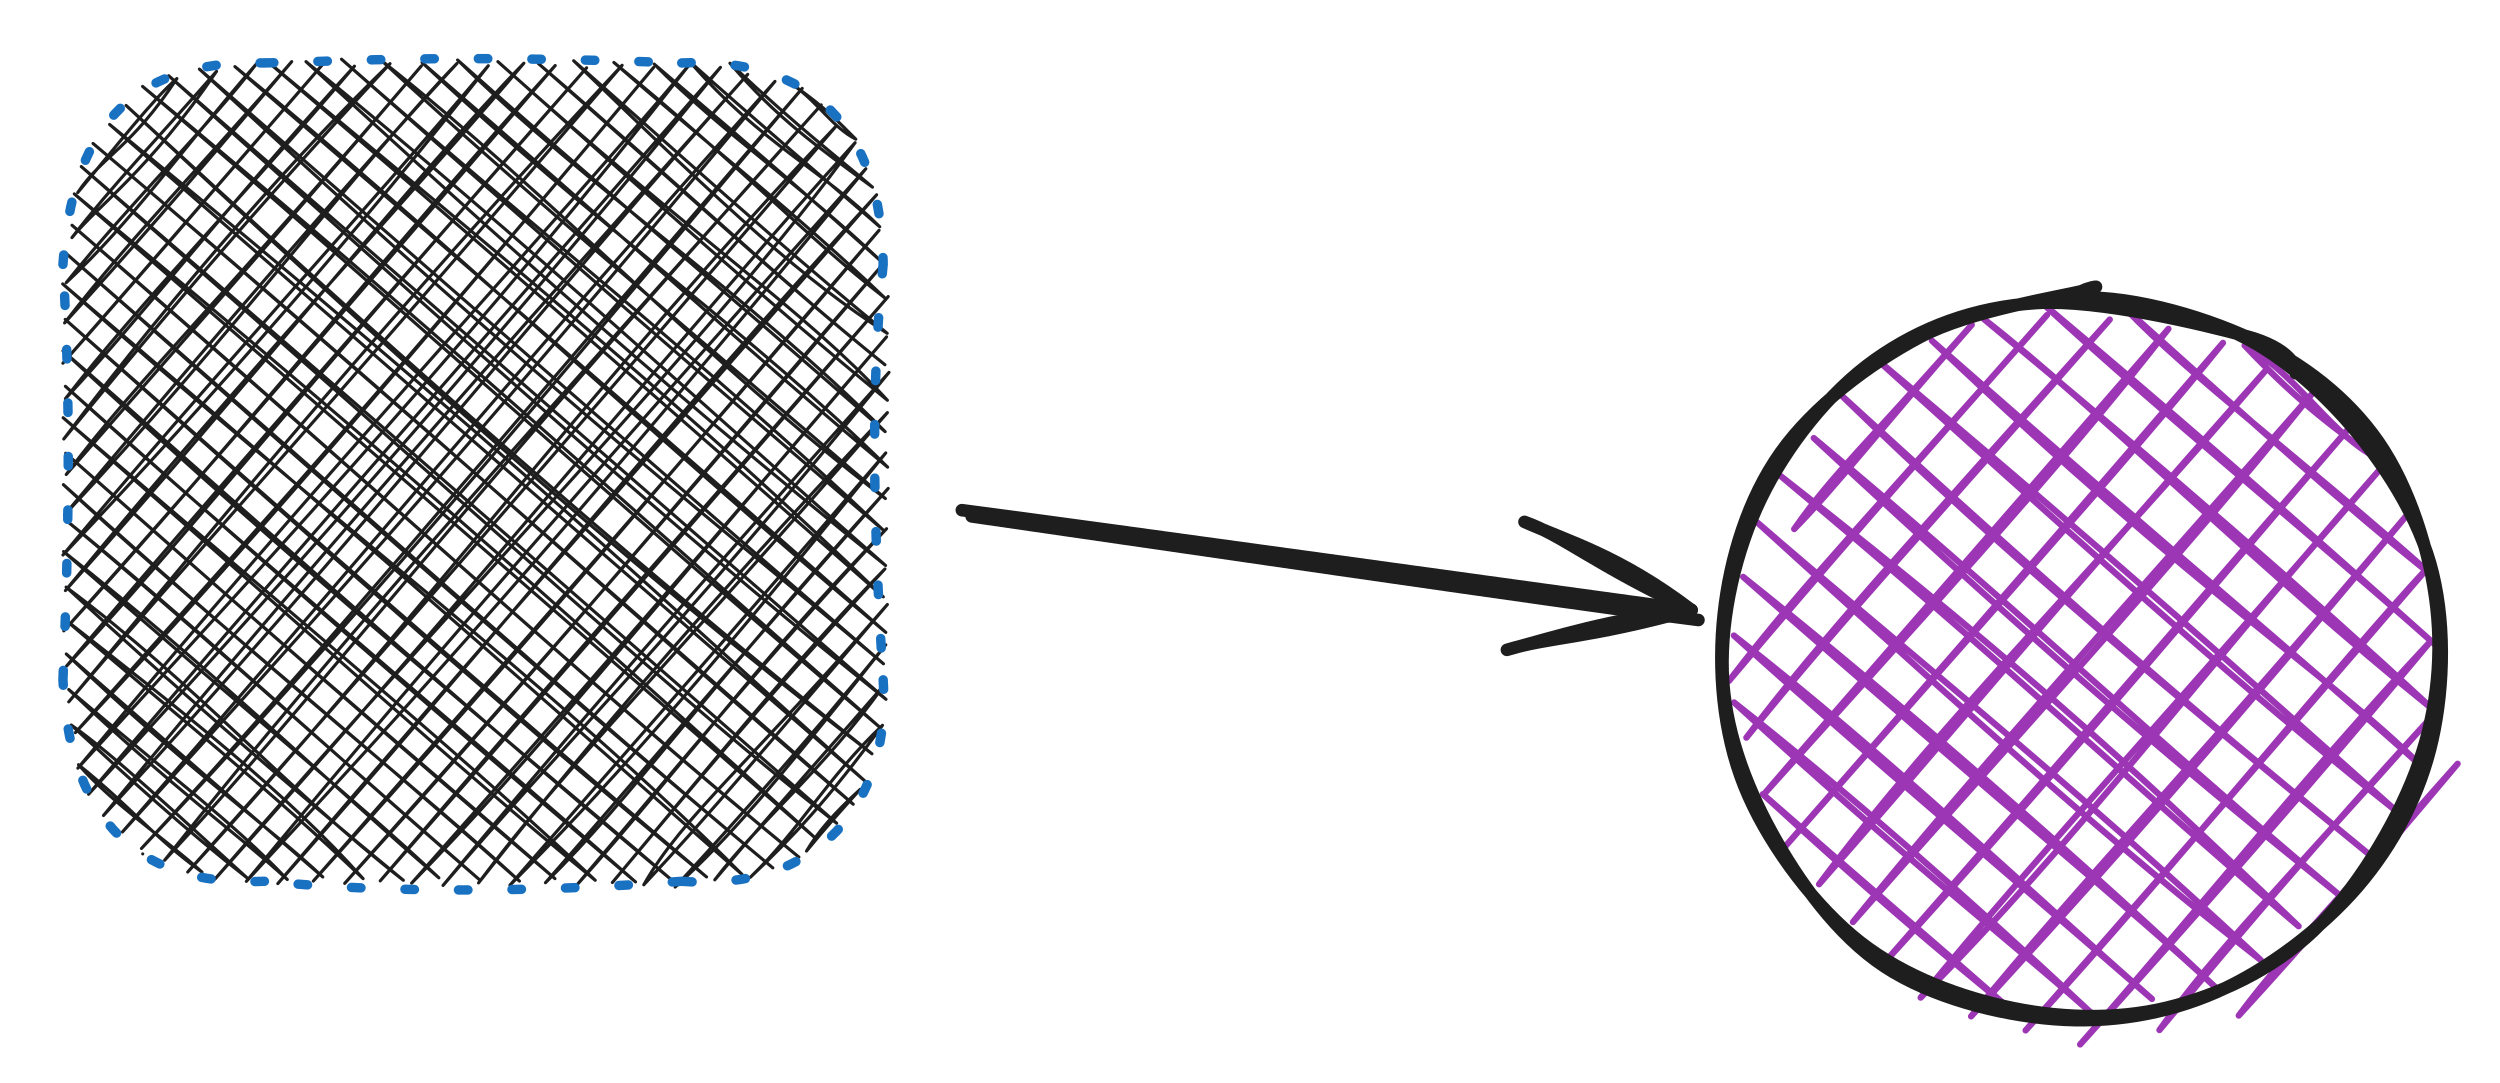
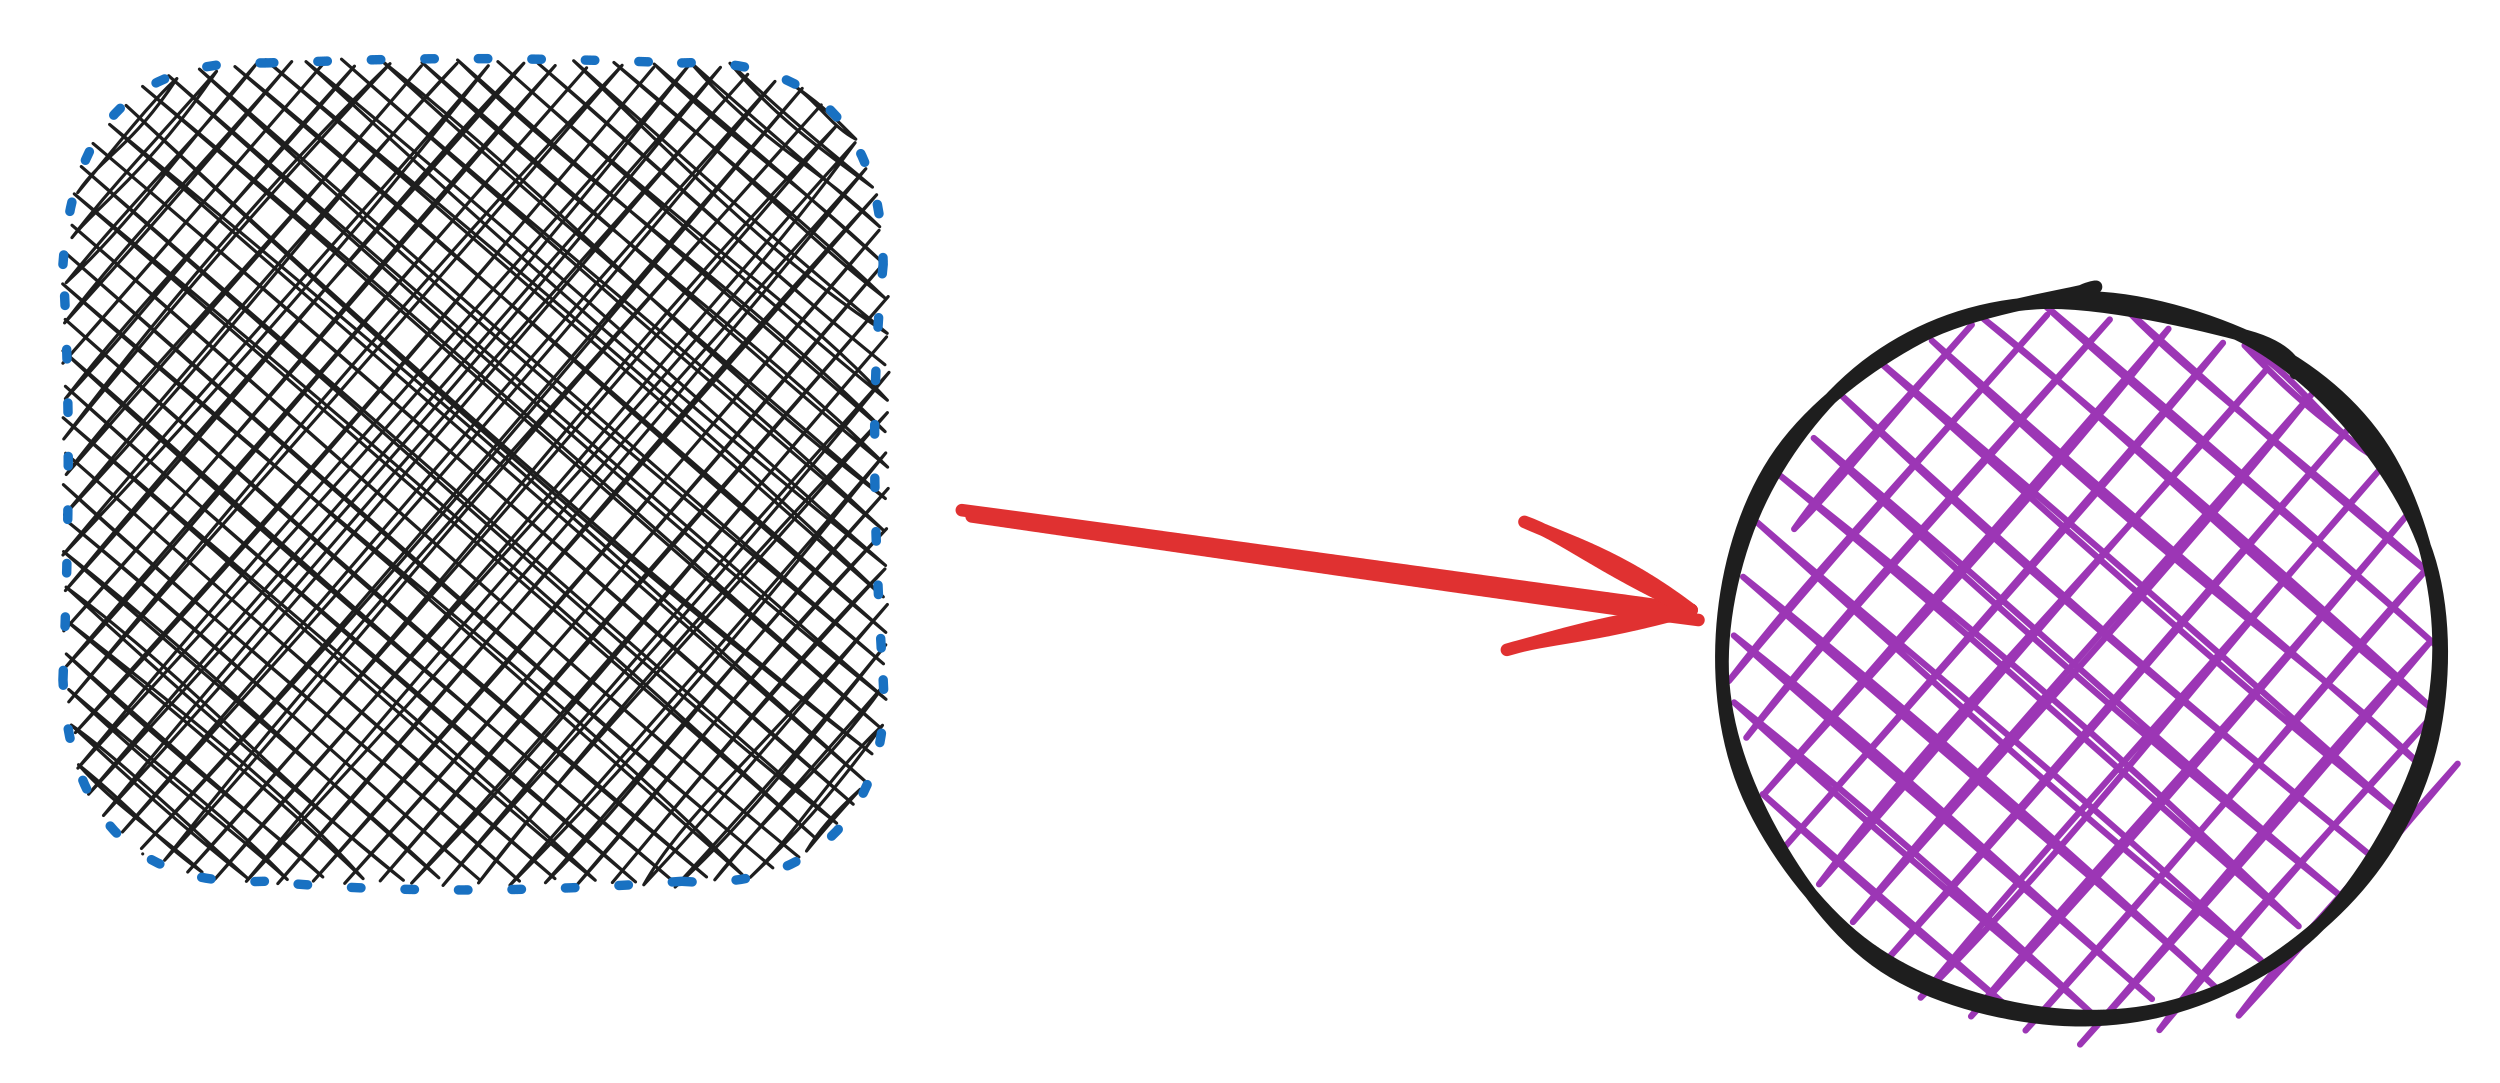
<svg xmlns="http://www.w3.org/2000/svg" version="1.1" viewBox="0 0 397.148 171.926" width="397.148" height="171.926">
  
-   eyJ2ZXJzaW9uIjoiMSIsImVuY29kaW5nIjoiYnN0cmluZyIsImNvbXByZXNzZWQiOnRydWUsImVuY29kZWQiOiJ4nNVW227bOFx1MDAxMH3PV1x1MDAxOO5ro/B+yVtqZ3ez3XbT5qFBimKhSIytXHItXG5cdTAwMTJdxy3y70vSrijLdposWrS1XHUwMDAxm+JcZjVnhudcZvn5YDBcdTAwMTjaZaWGx4OhustSXeR1ulx1MDAxOD7381x1MDAxZlXdXHUwMDE0pnQmXHUwMDE0nlx1MDAxYjOvs+A5tbZqjo+O4ookM7PVKqXVTJW2cX7v3fNg8Dn8duLUKrNpOdEqLFxiplx1MDAxOIpQ3J99bcpcdTAwMTBcdTAwMTZSRLlkXGbL1qNoxi6eVbkz36S6UdHip4ZX81Fx8odcdTAwMWXTvy9uiupKL/69XFyex7A3hdZcdTAwMTd2qVx1MDAwM6ysNk1zOE1tNo1cdTAwMWWNrc2telfkdupcdTAwMTH05tu1ubFcdTAwMWVEa67NfDItVdNsLDJVmlx1MDAxNXbp51x1MDAwMGhnV6U4XHUwMDFlxJk79yRoXHUwMDAyMJOUccEhkFi01rCeg1x1MDAwNEmGXHUwMDA141Bw2oM1MtrUXHUwMDFl1jMoOcxQxHWdZrdcdTAwMTNcdTAwMDeuzDs+yn+jz+JLsjjEQJJCxlx1MDAwMKRcZrUuU1VMpnblXHUwMDEzY6uwXHJcdTAwMGU0XHUwMDAzXHUwMDFjw2jwXHUwMDAxq7M8MOJDrH2dztSZX1HOte5WrszXlfvCnMhcdTAwMWS8nrmPXHUwMDE5ef/TPue6vOvQYfRyjM/vlm/+ujs5PVx1MDAxOf/2z5i+YX+2mW+QNK1rs1x1MDAxOLaW+/Uo4p9XebpcIp7bXGaIICeco045dFHe7tfKUay3NtltJPBBJ70t5Siti6rZqVx1MDAxYlx1MDAwN2Cfblx1MDAxY4UoXHUwMDExXHUwMDE4Pl42l/hcdTAwMTVcdTAwMWafflwiI8N+f3upYMWuXur/L1x1MDAxYrRPNo1xXHUwMDE1+ZaqwUQmVFwiXHUwMDBlXHUwMDExXHUwMDAxXGJcdTAwMTPckYZ/XHUwMDAxXHUwMDAyPCGAU7dfblxiMOwj26+KXcqRXHUwMDE5Ztd0h3Ig8iioXHUwMDA0XHUwMDE4I1x1MDAxZoXuUFx1MDAwZSSJgIRcdTAwMGIhoMC0K/C1kIiUgiGE2PdcdTAwMTBcdTAwMTL65YS0kdxcdTAwMTM0s4q/66ThYJ9iuNOLJKizb19TzMNcdTAwMDX5iVx1MDAxNYNQUFxmo1x1MDAxMPfOkiBcdTAwMTiCXHUwMDEy5KhKXHUwMDA1dkxEQH4nvdCEUlx1MDAwNpDrUsJcdTAwMWQ0nU5cdTAwMTX14lxcXHUwMDE44ohcbiolxYBs6YVcdTAwMDPEidu4XHUwMDFmpZeHXHUwMDE5jZl4XHUwMDAyoztlTmv7oijzopxsXHUwMDAyW9+zzlx1MDAxZXHP8UmbbO5RXHUwMDFlglx1MDAwNFDX/bjkgCMmXHUwMDAwRpR0/CZp5WGTxHUvLCWBXHUwMDA0MES3kldl/nVQXHUwMDBmn1wiPVBQejCYQOq6XHUwMDFlxnRcdTAwMGKTa5fYXXggd8Ikwu3/XHUwMDE2KJ02dmRms8Lfxc5NUdp+kUM1T3xDmKp0i1x1MDAwMS6prq3fOSr/xs3OXHUwMDE4R4Moq/DQjj883+m9n/LBukX2+L6D7r/vpiHCMK2qXHUwMDBi61jX7sfwY6FcdTAwMTYvdqjwJnx8R1x1MDAwZaXzvUlcdTAwMDXS31x1MDAxZtz/XHUwMDA3gXnoYiJ9
+   eyJ2ZXJzaW9uIjoiMSIsImVuY29kaW5nIjoiYnN0cmluZyIsImNvbXByZXNzZWQiOnRydWUsImVuY29kZWQiOiJ4nNVW23LTMFx1MDAxMH3vV2TCK7i6X/pWklx1MDAwMuVa6Fx1MDAwM50yXGZjbDUxVSyPrZBcdTAwMDam/46kXHUwMDA0y3FcdTAwMTJuXHUwMDAzXHUwMDAzJDOJrF15z67OWenzwWAwtMtKXHKPXHUwMDA2Q3WTpbrI63QxvOvnP6q6KUzpTCg8N2ZeZ8Fzam3VXHUwMDFjXHUwMDFkXHUwMDFlxlx1MDAxNUlmZqtVSquZKm3j/N6458Hgc/jtxKlVZtNyolVYXHUwMDEwTDFcdTAwMTShuD/73JQhLKSIcslcdTAwMTiWrUfRjF08q3Jnvkp1o6LFT1xyL+ej4viRXHUwMDFl01x1MDAxN+dXRXWpXHUwMDE3XHUwMDFmLpZnMexVofW5XepcdTAwMDArq03T3JumNptGj8bW5lq9LnI79VxievPt2txYXHUwMDBmojXXZj6ZlqppNlx1MDAxNpkqzVxuu/RzXHUwMDAwtLOrUlx1MDAxY1xy4syNe1x1MDAxMjRcdTAwMDGYScq44Fx1MDAxMEgsWmtYz0GCJMOCcSg47cFcdTAwMWFcdTAwMTltalx1MDAwZutcdTAwMGWUXHUwMDFjZijiep9m11x1MDAxM1x1MDAwN67MOz7Kf6PP4muyOMRAkkLGXHUwMDAwpFxmtS5TVUymduVcdTAwMTNjq7Bcclx1MDAwZTRcdTAwMDNcdTAwMWPDaPBcdTAwMDGr0zww4m2sfZ3O1KlfUc617lauzNeV+8qcyFx1MDAxZLyeuY1cdTAwMTl5/5M+57q869Bh9GSMz26WL5/eXHUwMDFjn1x1MDAxY49cdTAwMWa8XHUwMDFi05fscZv5XHUwMDA2SdO6Notha7ldj1wi/nmVpyviuc2AXGJywjnqlENcdTAwMTfl9X6tXHUwMDFjxnprk11HXHUwMDAyXHUwMDFmdNLbUo7SuqianbpxXHUwMDAw9unGUYhcdTAwMTKB4Y/L5lx1MDAwMj/j45NPZGTYw1dcdTAwMTdcblbs8on+ddmgfbJpjKvI71RcciYyoVx1MDAxMnGIXGJAmOCONPxcdTAwMGJcdTAwMTDgXHRcdTAwMDGcuv1yQ4BhXHUwMDFm2X5V7FKOzDB7T3coXHUwMDA3XCKPgkqAMfJR6Fx1MDAwZeVAklxiSLhcdTAwMTBcdTAwMDJcbky7XHUwMDAyX1x1MDAwYolIKVx1MDAxOEKI/Vx0IaH/TkhcdTAwMWLJ/YRmVvF3nTRcdTAwMWPuU1xmhIAySrtcdTAwMWL3Pcl8u1wi/7BkXHUwMDEwXG6SYVx1MDAxNOLeYVx1MDAxMlx1MDAxNENQglx1MDAxY1epwI6KXGLIvYJRjuhcdTAwMTj+qmBoQilcdTAwMDPItSnhTppOq4qCcS5cZnFEXHUwMDA1lZJiQLZcdTAwMDTDXHUwMDAx4sR1ur8lmL2Uxlx1MDAwNFx1MDAwMSYo/Fx0SnfKnNb2flHmRTnZXHUwMDA0tr5onf7ARccnbbK5R3lcdTAwMGYkwFx1MDAxMVx1MDAxYnHJXHUwMDAxR0xcdTAwMDCMKOn4TdLKwyaJa19YSlx1MDAwMlx0YIhuJa/K/Pugvn2M9EBB6cFgXHUwMDAyqWt7XHUwMDE40y1Mrl9id+OBXFxcdTAwMTLHXHUwMDEzt/9boHTa2JGZzVxuf1x1MDAxOTszRWn7RVx1MDAwZdU89lx1MDAxZGGq0i1cdTAwMDa4pLq2fuuo/Fx1MDAxYjdbY1x1MDAxY1xyoqzCQzt+e3en937KXHUwMDA361x1MDAxNtnj+1x1MDAwZbr/vp2GXGLDtKrOrWNdu1x1MDAxZsOPhVrc36HCq/DxLTmUzvcmXHUwMDE1SH97cPtcdTAwMDVFhehcdTAwMTEifQ==
  <defs>
    <style class="style-fonts">
      @font-face {
        font-family: "Virgil";
        src: url("https://excalidraw.com/Virgil.woff2");
      }
      @font-face {
        font-family: "Cascadia";
        src: url("https://excalidraw.com/Cascadia.woff2");
      }
      @font-face {
        font-family: "Assistant";
        src: url("https://excalidraw.com/Assistant-Regular.woff2");
      }
    </style>
  </defs>
  <a href="https://excalidraw.com/">
    <g stroke-linecap="round" transform="translate(10 10) rotate(0 65.14815 65)">
      <path d="M7.86 8.16 C7.86 8.16, 7.86 8.16, 7.86 8.16 M7.86 8.16 C7.86 8.16, 7.86 8.16, 7.86 8.16 M2.35 20.59 C6.23 14.76, 10.73 13.65, 18.1 2.48 M2.35 20.59 C8.41 13.3, 14.53 5.5, 18.1 2.48 M1.43 27.75 C5.19 23, 13.79 16.98, 24.4 1.33 M1.43 27.75 C7.54 19.76, 15.41 11.6, 24.4 1.33 M0.52 34.9 C10.94 25.24, 18.21 14.54, 30.7 0.18 M0.52 34.9 C10.88 22.01, 23.63 9.52, 30.7 0.18 M0.26 41.3 C11.44 26.88, 21.95 16.54, 36.34 -0.21 M0.26 41.3 C9.88 30.73, 18.91 20.53, 36.34 -0.21 M-0.01 47.7 C9.99 36.45, 22.25 22.19, 41.33 0.15 M-0.01 47.7 C10.17 36.16, 20.29 24.4, 41.33 0.15 M0.39 53.34 C12.25 38.02, 28.24 21.77, 46.31 0.51 M0.39 53.34 C13.58 39.12, 25.66 23.11, 46.31 0.51 M0.13 59.74 C18.69 35.17, 38 13.57, 51.96 0.11 M0.13 59.74 C13.49 43.53, 25.87 28.36, 51.96 0.11 M0.52 65.38 C11.6 50.48, 25.68 37.17, 56.94 0.47 M0.52 65.38 C15.82 47.84, 31.92 29.86, 56.94 0.47 M0.26 71.78 C25.76 44.63, 48.06 14.99, 62.59 0.08 M0.26 71.78 C25.03 42.23, 48.87 14.87, 62.59 0.08 M0 78.17 C25.09 51.77, 47.87 25.48, 67.57 0.44 M0 78.17 C22.78 50.79, 47.9 23.76, 67.57 0.44 M0.39 83.82 C29.18 48.86, 59.64 16.31, 73.22 0.04 M0.39 83.82 C29.32 51.48, 56.56 17.13, 73.22 0.04 M0.13 90.22 C26.72 60.98, 54.01 27.09, 78.2 0.41 M0.13 90.22 C23.1 64.48, 43.24 41.11, 78.2 0.41 M0.53 95.86 C18.54 76.58, 33.8 56.76, 83.19 0.77 M0.53 95.86 C23.51 68.71, 47.03 42.08, 83.19 0.77 M0.92 101.5 C26.06 71.23, 52.65 39.03, 88.83 0.37 M0.92 101.5 C19.61 79.34, 38.8 58.88, 88.83 0.37 M1.97 106.39 C33.63 72.47, 63.29 37.07, 93.82 0.73 M1.97 106.39 C23.71 81.73, 44.49 59.77, 93.82 0.73 M2.37 112.03 C35.6 75.71, 67.28 41.47, 99.46 0.34 M2.37 112.03 C39.62 67.1, 78.95 24.77, 99.46 0.34 M4.07 116.17 C29.63 86.15, 52.88 59.77, 104.45 0.7 M4.07 116.17 C39.81 77.48, 72.99 39.4, 104.45 0.7 M6.44 119.55 C45.36 77.44, 81.01 32.73, 108.78 1.81 M6.44 119.55 C30.43 90.34, 55.86 60.85, 108.78 1.81 M9.45 122.17 C40.85 86.17, 72.24 48.48, 113.11 2.93 M9.45 122.17 C34.71 94.26, 61.31 65.3, 113.11 2.93 M12.47 124.79 C53.69 81.17, 93.07 32.8, 117.44 4.04 M12.47 124.79 C39.45 95.66, 64.06 66.02, 117.44 4.04 M16.15 126.66 C39.48 101.6, 59.56 74.33, 120.46 6.66 M16.15 126.66 C45.41 89.79, 77.16 55.23, 120.46 6.66 M19.82 128.53 C55.3 89.77, 86.1 48.55, 122.82 10.04 M19.82 128.53 C48.18 96.72, 75.47 65.35, 122.82 10.04 M24.15 129.65 C61.96 85.68, 104.05 42.84, 125.84 12.67 M24.15 129.65 C64.23 84.76, 101.9 38.93, 125.84 12.67 M29.14 130.01 C54.59 102.39, 79.05 75.89, 127.55 16.8 M29.14 130.01 C54.49 99.31, 80.18 69.76, 127.55 16.8 M34.13 130.37 C67.16 91.72, 100.38 54.26, 129.26 20.94 M34.13 130.37 C64.67 95.99, 94.03 59.38, 129.26 20.94 M39.77 129.97 C70.98 94.33, 99.64 62.08, 129.65 26.58 M39.77 129.97 C73.11 93.12, 105.67 54.39, 129.65 26.58 M44.76 130.33 C78.47 93.14, 108.76 56.65, 130.7 31.47 M44.76 130.33 C65.48 106.95, 85.62 84.55, 130.7 31.47 M50.4 129.94 C69.32 108.3, 89.53 85.36, 131.1 37.11 M50.4 129.94 C78.75 96.74, 108.42 63.26, 131.1 37.11 M55.39 130.3 C75.04 110.23, 90.61 90.18, 130.84 43.51 M55.39 130.3 C71.12 112.48, 87.79 93.92, 130.84 43.51 M60.38 130.66 C78.47 109.39, 96.57 91.71, 131.23 49.15 M60.38 130.66 C77.65 109.78, 96.99 87.41, 131.23 49.15 M66.02 130.26 C82.14 109.8, 98.36 90.23, 130.97 55.55 M66.02 130.26 C79.98 111.59, 96.7 95.2, 130.97 55.55 M71.01 130.62 C85.16 116.36, 99 101.32, 130.71 61.95 M71.01 130.62 C88.18 110.81, 106.72 90.08, 130.71 61.95 M76.65 130.23 C90.49 116.68, 100.63 101.34, 131.1 67.59 M76.65 130.23 C88.8 116.4, 101.62 101.09, 131.1 67.59 M81.64 130.59 C97.79 112.58, 110.78 94.51, 130.84 73.99 M81.64 130.59 C97.36 112.07, 112.97 93.02, 130.84 73.99 M87.28 130.2 C101.11 113.7, 115.59 95.62, 130.58 80.38 M87.28 130.2 C98.66 116.63, 109.8 102.95, 130.58 80.38 M92.27 130.56 C98.38 119.7, 109.5 110.85, 130.97 86.03 M92.27 130.56 C102.38 119.81, 112.32 107.96, 130.97 86.03 M97.25 130.92 C105.54 123.36, 112.61 115.34, 130.71 92.43 M97.25 130.92 C108.08 119.17, 118.99 106.86, 130.71 92.43 M103.55 129.77 C110.65 120.44, 121.01 112.17, 130.45 98.82 M103.55 129.77 C113.89 117.52, 124.13 106.16, 130.45 98.82 M109.19 129.37 C117.08 121.77, 121.36 113.59, 130.19 105.22 M109.19 129.37 C115.73 123.2, 121.59 117.04, 130.19 105.22 M118.12 125.2 C120.94 121.72, 124.61 117.65, 126.65 115.39 M118.12 125.2 C119.92 122.18, 122.39 119.29, 126.65 115.39 M12.67 125.65 C12.67 125.65, 12.67 125.65, 12.67 125.65 M12.67 125.65 C12.67 125.65, 12.67 125.65, 12.67 125.65 M22.09 128.54 C14.19 122.83, 11.03 118.35, 2.47 111.48 M22.09 128.54 C16.16 123.16, 8.19 117.95, 2.47 111.48 M29.24 129.45 C18.45 119.7, 7.98 109.78, 1.32 105.18 M29.24 129.45 C19.79 122.12, 9.86 113.09, 1.32 105.18 M35.64 129.72 C26.66 120.28, 17.59 113.73, 0.92 99.54 M35.64 129.72 C27.18 121.96, 17.5 115.29, 0.92 99.54 M41.28 129.32 C33.47 121.87, 20.25 112.67, 0.53 93.89 M41.28 129.32 C29.29 119.01, 18.8 109.89, 0.53 93.89 M47.68 129.58 C35.67 116.12, 20.39 104.12, 0.14 88.25 M47.68 129.58 C33.42 115.87, 16.97 102.78, 0.14 88.25 M54.08 129.84 C35.35 115.27, 21.26 98.71, 0.5 83.26 M54.08 129.84 C34.68 113.92, 16.16 97.69, 0.5 83.26 M59.72 129.45 C41.9 114.13, 24.31 96.74, 0.1 77.62 M59.72 129.45 C46.27 116.77, 33.87 107.21, 0.1 77.62 M66.12 129.71 C40.02 107.19, 18.14 86.83, 0.46 72.63 M66.12 129.71 C39.6 106.62, 14.99 84.52, 0.46 72.63 M72.52 129.97 C45.7 106.19, 18.9 84.54, 0.07 66.99 M72.52 129.97 C55.95 114.76, 38.97 101.97, 0.07 66.99 M78.16 129.58 C61.15 114.67, 43.34 100.03, 0.43 62 M78.16 129.58 C53.71 108.81, 30.91 88.91, 0.43 62 M84.56 129.84 C64.33 110.83, 46.43 96.06, 0.03 56.36 M84.56 129.84 C61.55 111.08, 39.08 90.37, 0.03 56.36 M90.96 130.1 C71.48 113.52, 48.44 94.14, 0.39 51.37 M90.96 130.1 C59.16 102.15, 25.52 74.14, 0.39 51.37 M96.6 129.71 C56.32 96.19, 20.38 63.29, 0 45.73 M96.6 129.71 C69.45 106.38, 40.9 83.53, 0 45.73 M102.24 129.31 C75.71 107.53, 50.1 85, 0.36 40.74 M102.24 129.31 C69.36 101.5, 36.31 72.46, 0.36 40.74 M107.89 128.92 C77.25 98.11, 42.09 72.55, -0.04 35.1 M107.89 128.92 C84.39 108.36, 61.5 87.51, -0.04 35.1 M112.77 127.87 C70.47 92.74, 28.18 54.42, 0.32 30.11 M112.77 127.87 C82.21 102.45, 51.41 74.48, 0.32 30.11 M116.91 126.16 C82.07 97.55, 46.47 64.47, 1.44 25.78 M116.91 126.16 C86.11 101.01, 57.87 74.71, 1.44 25.78 M119.53 123.14 C87.24 93.83, 55.75 65.34, 1.8 20.8 M119.53 123.14 C88.62 96.15, 57.75 69.27, 1.8 20.8 M122.91 120.78 C88.99 91.18, 57.76 63.67, 2.91 16.46 M122.91 120.78 C97.02 100.53, 72.39 77.26, 2.91 16.46 M125.54 117.76 C92.6 89.77, 57.84 57.5, 4.78 12.79 M125.54 117.76 C78.95 77.01, 31.6 35.31, 4.78 12.79 M127.41 114.08 C97.54 87.41, 70.9 61.58, 7.41 9.77 M127.41 114.08 C91.7 83.15, 57.15 53.07, 7.41 9.77 M128.52 109.75 C86.92 77.84, 50.3 44.31, 10.03 6.75 M128.52 109.75 C87.14 76.81, 47.71 41.49, 10.03 6.75 M129.63 105.42 C89.88 70.41, 53.37 37.34, 12.65 3.73 M129.63 105.42 C87.75 69.97, 46.59 32.49, 12.65 3.73 M130.75 101.09 C102.73 78.7, 78.23 57.19, 16.79 2.03 M130.75 101.09 C97.94 72.63, 65.7 44.55, 16.79 2.03 M130.35 95.45 C105.44 74.41, 80.39 55.31, 21.68 0.98 M130.35 95.45 C102.5 71.48, 73.17 45.86, 21.68 0.98 M130.72 90.46 C92.34 58.32, 58.19 25.68, 27.32 0.58 M130.72 90.46 C96.03 59.65, 60.98 29.55, 27.32 0.58 M130.32 84.82 C100.03 55.46, 68.9 30.03, 32.21 -0.47 M130.32 84.82 C99.01 57.24, 68.7 30.69, 32.21 -0.47 M130.68 79.83 C93.62 50.22, 59.38 18.89, 38.61 -0.21 M130.68 79.83 C102.61 55.25, 74.32 28.92, 38.61 -0.21 M130.29 74.19 C102.87 48.19, 74.66 26.17, 44.25 -0.6 M130.29 74.19 C112.16 58.65, 94.63 43.91, 44.25 -0.6 M130.65 69.2 C102.34 47.75, 77.91 21.13, 50.65 -0.34 M130.65 69.2 C101.95 44.49, 72.64 20.01, 50.65 -0.34 M131.01 64.21 C109.87 43.26, 84.95 26.16, 57.04 -0.08 M131.01 64.21 C110 46.85, 88.92 27.36, 57.04 -0.08 M130.61 58.57 C109.24 36.99, 83.47 20, 62.69 -0.47 M130.61 58.57 C105.73 36.77, 80.94 15.85, 62.69 -0.47 M130.97 53.58 C117.8 39.22, 101.3 28.7, 69.09 -0.21 M130.97 53.58 C111.96 38.01, 92.21 20.38, 69.09 -0.21 M130.58 47.94 C113.08 33.89, 98.32 19.62, 75.48 0.05 M130.58 47.94 C114.81 35.32, 99.75 21.27, 75.48 0.05 M130.94 42.95 C117.79 34.52, 106.27 24.03, 81.13 -0.35 M130.94 42.95 C118.64 32.87, 108.46 23.96, 81.13 -0.35 M130.54 37.31 C117.12 24.42, 100.78 11.55, 87.52 -0.08 M130.54 37.31 C117.79 27.4, 107.91 16.6, 87.52 -0.08 M130.15 31.67 C116.95 19.08, 104.96 11.33, 93.92 0.18 M130.15 31.67 C119.81 22.37, 110.73 14.47, 93.92 0.18 M129.75 26.02 C120.79 17.06, 110.99 12.95, 99.57 -0.22 M129.75 26.02 C120.62 18.11, 109.57 8.74, 99.57 -0.22 M128.6 19.73 C119.62 13.14, 113.33 8.7, 105.96 0.04 M128.6 19.73 C123.17 15.03, 117.43 10.84, 105.96 0.04 M125.95 12.11 C122.28 10.22, 120.17 6.54, 116.13 3.59 M125.95 12.11 C123.19 9.38, 121.37 7.28, 116.13 3.59" stroke="#1e1e1e" stroke-width="0.5" fill="none" />
      <path d="M32 0 C44.26 -0.2, 58.09 -1.44, 98.3 0 M98.3 0 C118.94 -0.93, 130.07 10.34, 130.3 32 M130.3 32 C128.32 50.61, 128.66 72.31, 130.3 98 M130.3 98 C131.63 117.62, 119.97 131.76, 98.3 130 M98.3 130 C74.78 131.85, 50.9 131.83, 32 130 M32 130 C10.26 131.06, 0.87 118.24, 0 98 M0 98 C1.05 73.64, 1.19 52.13, 0 32 M0 32 C1.44 11.44, 9.93 -0.59, 32 0" stroke="#1971c2" stroke-width="1.5" fill="none" stroke-dasharray="1.5 7" />
    </g>
  </a>
  <g stroke-linecap="round" transform="translate(274.5558 47.11111) rotate(0 56.2963 57.40739)">
    <path d="M23.46 9.8 C23.46 9.8, 23.46 9.8, 23.46 9.8 M23.46 9.8 C23.46 9.8, 23.46 9.8, 23.46 9.8 M10.47 36.93 C16.76 27.96, 21.95 23.54, 38.68 4.48 M10.47 36.93 C17.2 30.09, 23.56 21.68, 38.68 4.48 M0.11 61.05 C12.2 45.25, 25.5 31.54, 50.63 2.93 M0.11 61.05 C14.61 43.86, 29.44 26.9, 50.63 2.93 M2.87 70.07 C14.08 55.21, 28.25 39.64, 60.6 3.65 M2.87 70.07 C17.68 51.69, 32.99 35.24, 60.6 3.65 M5.63 79.09 C27.59 54.63, 53.05 26.98, 69.92 5.13 M5.63 79.09 C21.13 61.05, 36.3 43.94, 69.92 5.13 M9.04 87.36 C24.26 69.9, 39.84 52.29, 78.58 7.36 M9.04 87.36 C35.77 56.94, 63.92 25.61, 78.58 7.36 M14.42 93.36 C34.24 66.85, 58.55 43.25, 85.27 11.85 M14.42 93.36 C33.58 71.61, 51.91 49.27, 85.27 11.85 M19.8 99.36 C39.71 74.75, 62.93 49.55, 92.62 15.59 M19.8 99.36 C44.58 71.1, 70.26 43.48, 92.62 15.59 M24.53 106.12 C54.26 73.58, 82.32 39.79, 99.32 20.09 M24.53 106.12 C53.95 72.63, 82.22 39.65, 99.32 20.09 M30.56 111.37 C55.08 86.83, 75.39 59.43, 103.39 27.6 M30.56 111.37 C50.51 87.04, 72.63 63.49, 103.39 27.6 M38.57 114.35 C54.83 96.51, 69.07 81.18, 108.11 34.36 M38.57 114.35 C56.38 92.55, 76.31 72.06, 108.11 34.36 M47.23 116.58 C72.4 88.96, 96.56 58.67, 111.53 42.62 M47.23 116.58 C60.67 101.27, 73.75 86.59, 111.53 42.62 M55.89 118.81 C74.76 97.92, 90.85 79.59, 111.66 54.66 M55.89 118.81 C74.61 97.53, 91.1 76.71, 111.66 54.66 M68.49 116.52 C77.7 103.55, 87.1 94.52, 111.79 66.7 M68.49 116.52 C80.95 101.62, 93.17 87.01, 111.79 66.7 M81.09 114.22 C87.32 105.79, 95.27 97.54, 115.86 74.22 M81.09 114.22 C91.43 102.95, 101.88 90.87, 115.86 74.22 M24.39 106.08 C24.39 106.08, 24.39 106.08, 24.39 106.08 M24.39 106.08 C24.39 106.08, 24.39 106.08, 24.39 106.08 M43.98 112.51 C33.77 104.16, 22.92 95.11, 5.49 79.05 M43.98 112.51 C33.47 103.24, 22.1 93.61, 5.49 79.05 M57.53 113.69 C38.85 96.17, 18.18 78.05, 0.92 64.48 M57.53 113.69 C43.94 101.6, 28.47 89.76, 0.92 64.48 M67.3 111.58 C47 93.81, 25.76 73.23, 0.89 53.85 M67.3 111.58 C45.59 92.65, 21.99 72.91, 0.89 53.85 M77.83 110.14 C63.09 96.37, 46.33 83.23, 2.36 44.53 M77.83 110.14 C49.78 83.68, 20.52 58.98, 2.36 44.53 M84.59 105.41 C53.94 76.7, 25.65 54.16, 4.59 35.87 M84.59 105.41 C66.26 91.07, 48.81 76.18, 4.59 35.87 M90.6 100.03 C68.52 78.9, 49.34 60.56, 8.33 28.52 M90.6 100.03 C66.7 79.68, 43.71 57.99, 8.33 28.52 M97.35 95.31 C68.16 70.78, 42.73 46.73, 13.58 22.48 M97.35 95.31 C75.85 78.08, 52.93 59.1, 13.58 22.48 M102.6 89.27 C71.94 64.3, 43.98 41.06, 18.07 15.79 M102.6 89.27 C85.19 74.85, 67.6 61.09, 18.07 15.79 M106.34 81.92 C84.28 62.22, 59.67 40.14, 23.32 9.75 M106.34 81.92 C87.15 66.67, 68.96 50.97, 23.32 9.75 M110.08 74.57 C94.69 59.33, 75.64 48.2, 32.34 7 M110.08 74.57 C90.5 57.07, 70.57 40.57, 32.34 7 M112.31 65.91 C83.84 42.94, 57.83 16.92, 40.61 3.58 M112.31 65.91 C91.61 46.76, 70.72 28.53, 40.61 3.58 M112.27 55.28 C90.25 35.52, 68.14 16.36, 49.63 0.82 M112.27 55.28 C91.51 36.84, 69.83 19.42, 49.63 0.82 M112.24 44.65 C91.26 25.96, 73.01 12.37, 63.18 2 M112.24 44.65 C97.41 32.87, 84.47 21.09, 63.18 2 M101.64 24.83 C95.16 20.89, 89.42 11.61, 82.02 7.77 M101.64 24.83 C97.18 21.46, 91.26 17.53, 82.02 7.77" stroke="#9c36b5" stroke-width="1" fill="none" />
    <path d="M75.09 3.9 C83.07 5.77, 90.62 11.64, 96.68 18.03 C102.75 24.43, 108.95 33.57, 111.48 42.29 C114.01 51.01, 113.78 61.78, 111.87 70.35 C109.97 78.91, 105.78 86.98, 100.05 93.68 C94.32 100.38, 85.54 107.01, 77.48 110.53 C69.43 114.05, 60.52 115.48, 51.74 114.79 C42.95 114.1, 32.22 111.34, 24.75 106.4 C17.28 101.45, 11.18 92.91, 6.91 85.12 C2.63 77.32, -0.62 68.48, -0.9 59.63 C-1.18 50.79, 1.2 40.31, 5.23 32.04 C9.25 23.77, 15.97 15.2, 23.26 10.03 C30.55 4.86, 39.13 1.65, 48.97 1.03 C58.8 0.41, 75.43 4.43, 82.29 6.29 C89.15 8.14, 90.46 11.23, 90.14 12.18 M54.02 0.28 C62.65 -0.56, 74.8 2.86, 83.02 6.68 C91.23 10.49, 98.42 16.03, 103.33 23.14 C108.24 30.26, 111.52 40.64, 112.49 49.37 C113.46 58.1, 112.41 66.97, 109.14 75.54 C105.88 84.12, 99.5 94.59, 92.91 100.83 C86.32 107.07, 77.79 111, 69.59 112.98 C61.39 114.96, 52.04 114.62, 43.72 112.7 C35.39 110.78, 26.51 107.3, 19.65 101.47 C12.78 95.64, 5.9 86.24, 2.51 77.72 C-0.89 69.2, -1.69 59.19, -0.72 50.37 C0.24 41.54, 3.1 32.09, 8.3 24.77 C13.49 17.45, 22.33 10.76, 30.42 6.46 C38.52 2.16, 52.72 0.05, 56.87 -1.04 C61.02 -2.13, 55.59 -1.37, 55.33 -0.07" stroke="#1e1e1e" stroke-width="2" fill="none" />
  </g>
  <g stroke-linecap="round">
    <g transform="translate(154.5557 81.91507) rotate(0 57.77801 7.781363)">
-       <path d="M-0.2 0.12 C19.1 2.9, 96.15 14.19, 115.26 16.58 M-1.76 -0.87 C17.41 1.61, 94.39 12.31, 114.15 14.99" stroke="#1e1e1e" stroke-width="2" fill="none" />
+       <path d="M-0.2 0.12 C19.1 2.9, 96.15 14.19, 115.26 16.58 M-1.76 -0.87 C17.41 1.61, 94.39 12.31, 114.15 14.99" stroke="#e03131" stroke-width="2" fill="none" />
    </g>
    <g transform="translate(154.5557 81.91507) rotate(0 57.77801 7.781363)">
-       <path d="M84.83 21.32 C92.47 19.26, 101.4 16.35, 114.15 14.99 M84.83 21.32 C91.65 19.23, 97.26 19.64, 114.15 14.99" stroke="#1e1e1e" stroke-width="2" fill="none" />
+       <path d="M84.83 21.32 C92.47 19.26, 101.4 16.35, 114.15 14.99 M84.83 21.32 C91.65 19.23, 97.26 19.64, 114.15 14.99" stroke="#e03131" stroke-width="2" fill="none" />
    </g>
    <g transform="translate(154.5557 81.91507) rotate(0 57.77801 7.781363)">
-       <path d="M87.62 0.99 C94.53 4.08, 102.75 6.32, 114.15 14.99 M87.62 0.99 C93.71 3.13, 98.74 7.78, 114.15 14.99" stroke="#1e1e1e" stroke-width="2" fill="none" />
+       <path d="M87.62 0.99 C94.53 4.08, 102.75 6.32, 114.15 14.99 M87.62 0.99 C93.71 3.13, 98.74 7.78, 114.15 14.99" stroke="#e03131" stroke-width="2" fill="none" />
    </g>
  </g>
  <mask />
</svg>
